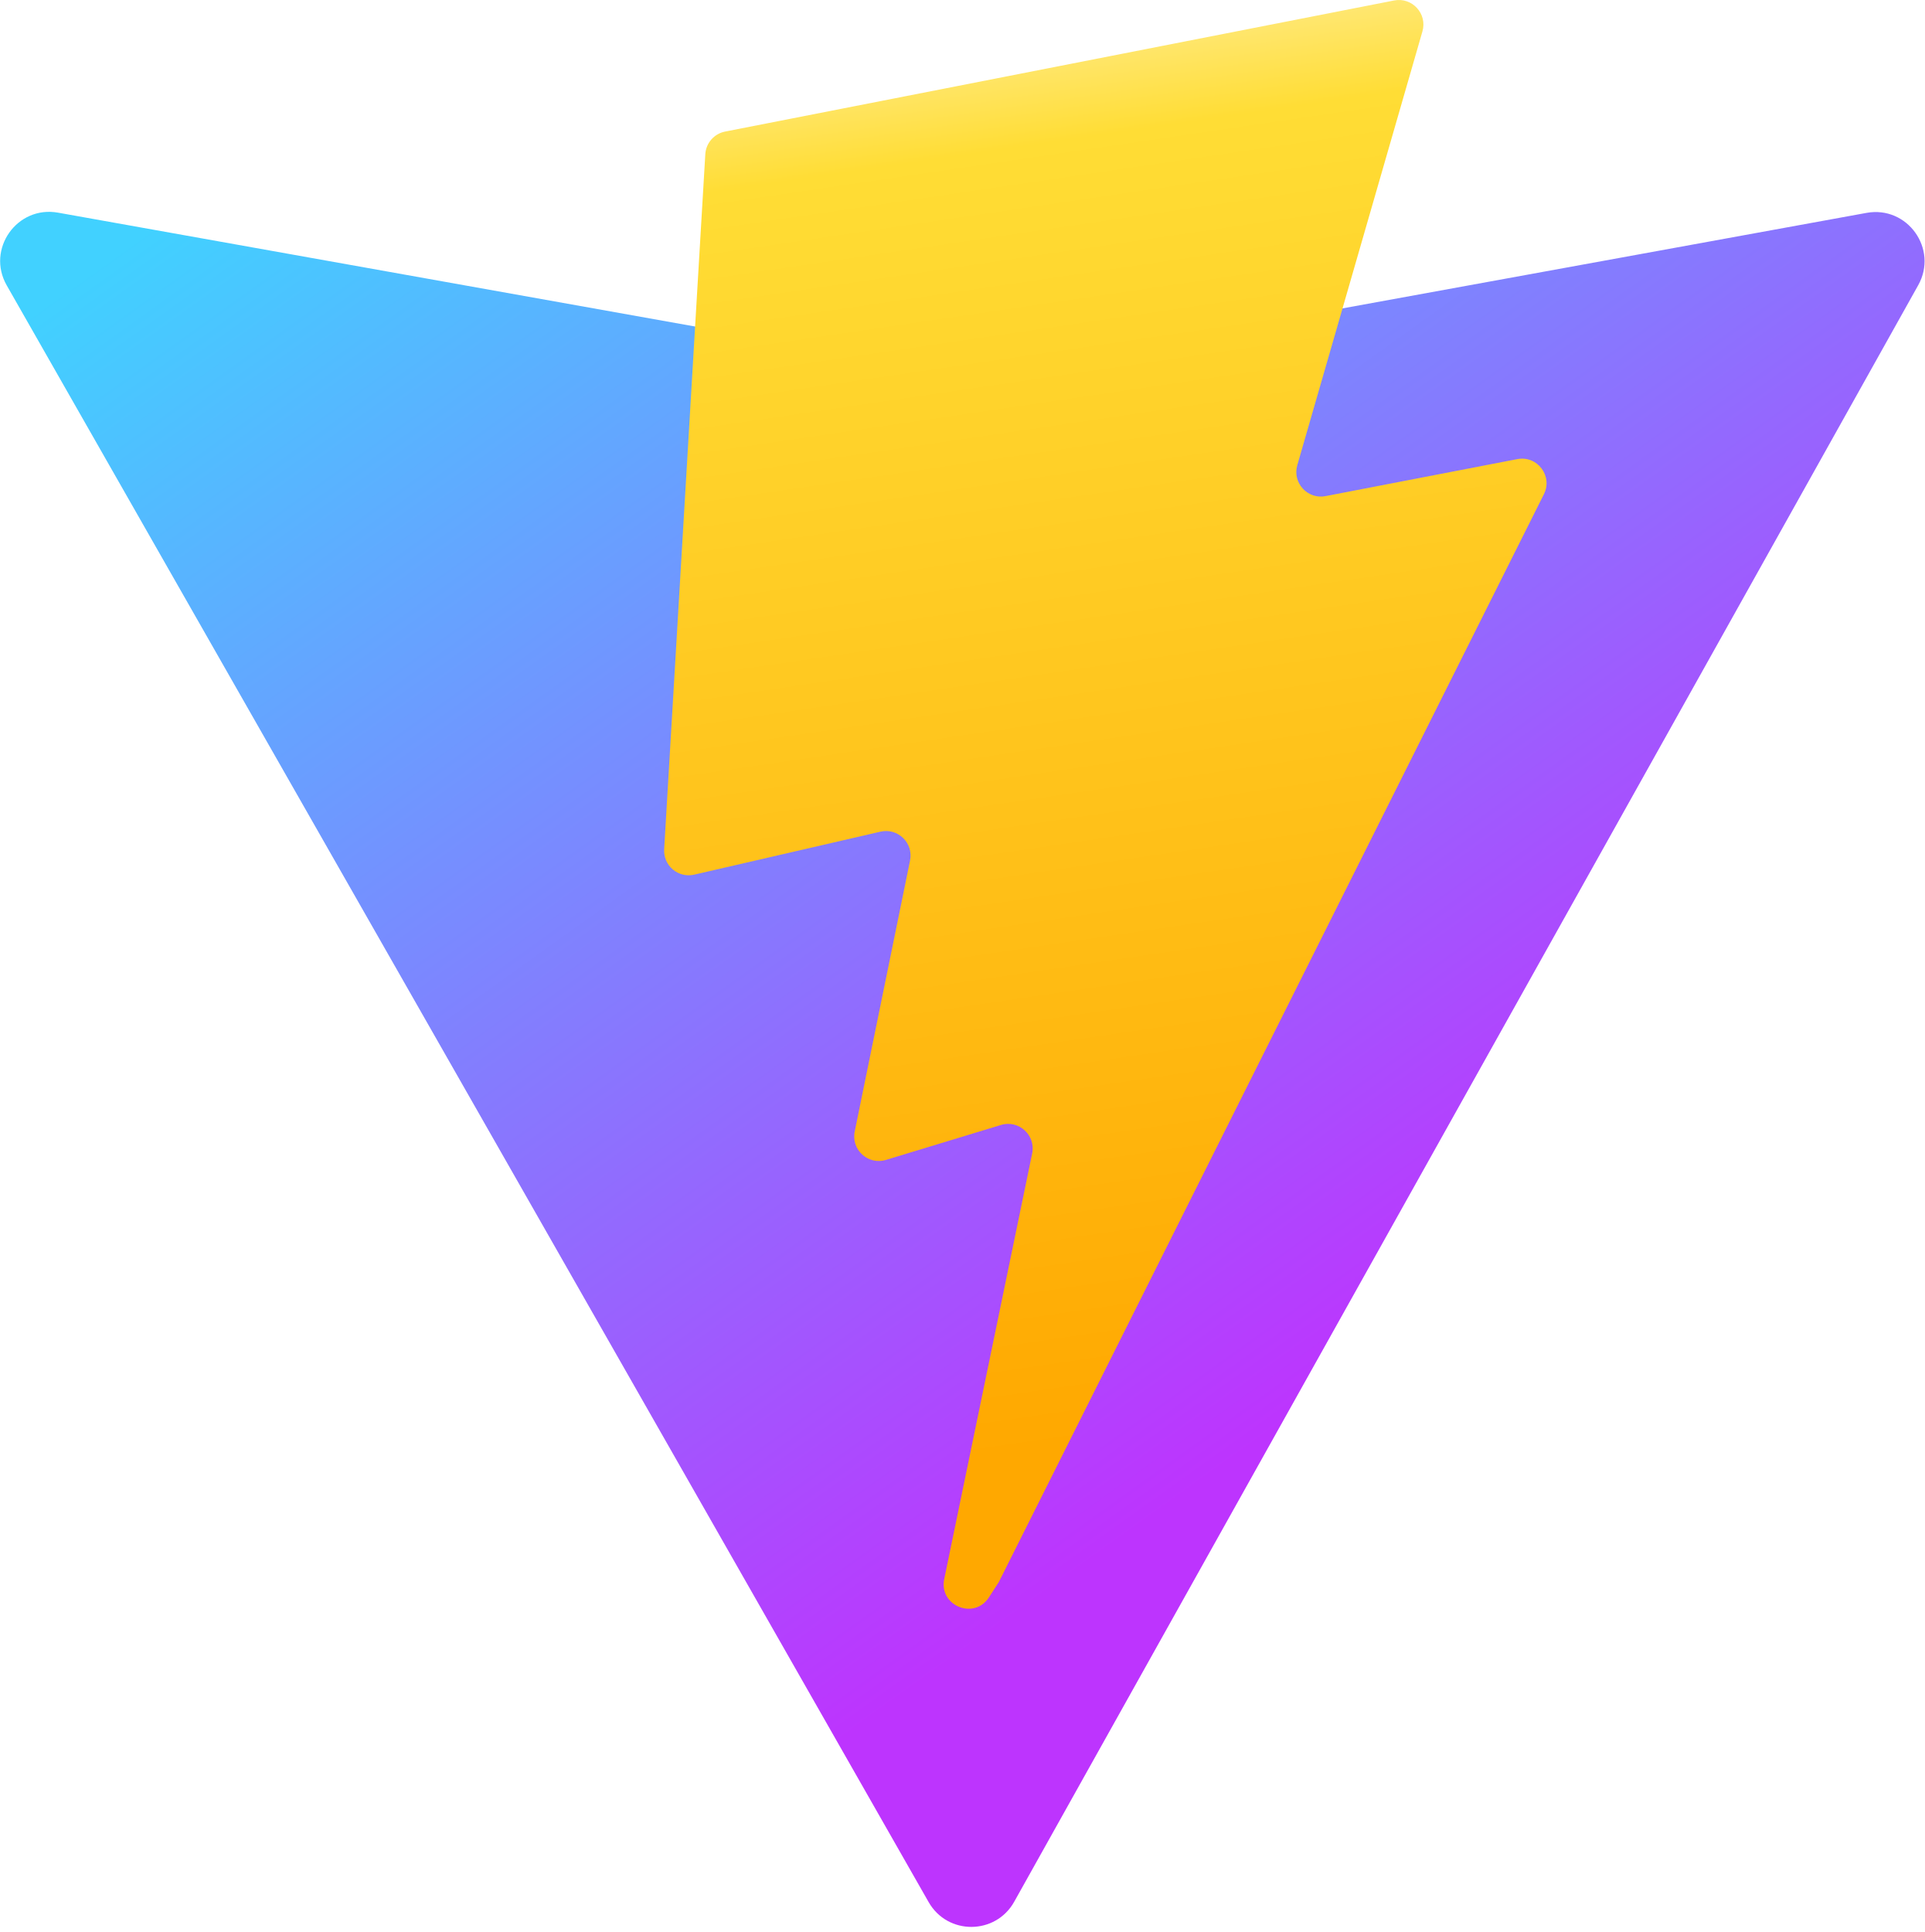
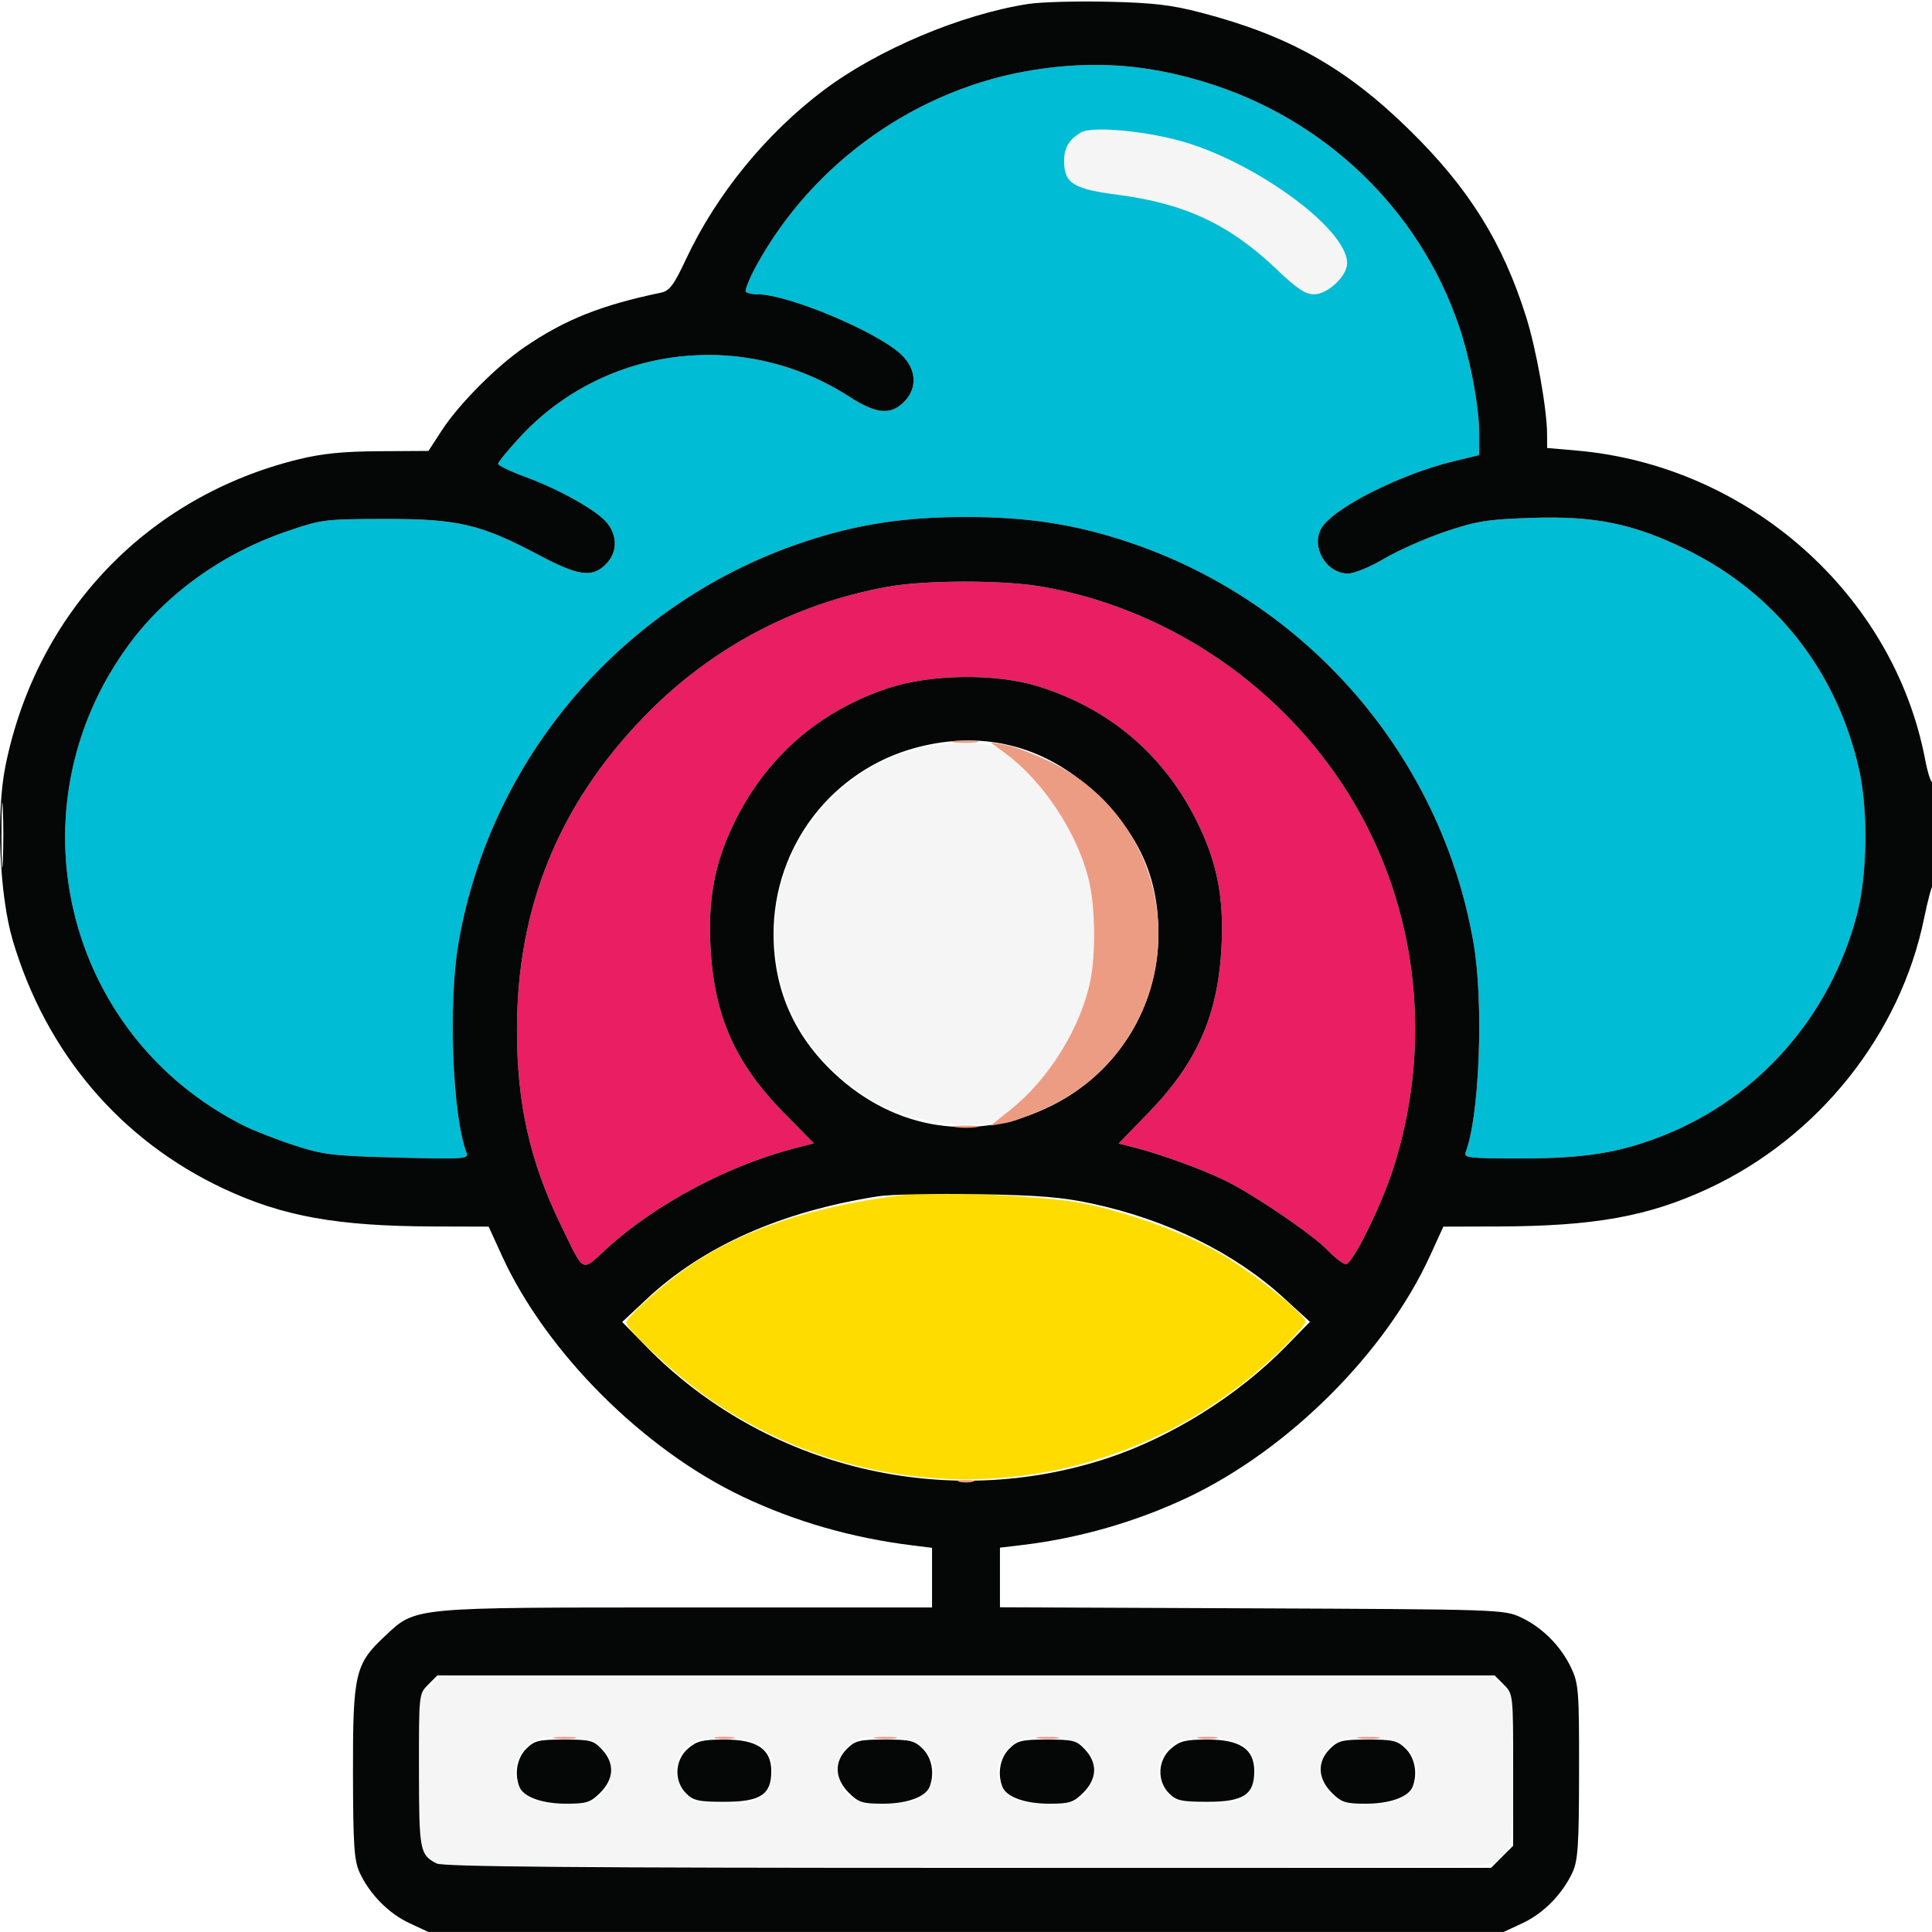
- <svg xmlns="http://www.w3.org/2000/svg" aria-hidden="true" role="img" class="iconify iconify--logos" width="31.88" height="32" preserveAspectRatio="xMidYMid meet" viewBox="0 0 256 257">
-   <defs>
-     <linearGradient id="IconifyId1813088fe1fbc01fb466" x1="-.828%" x2="57.636%" y1="7.652%" y2="78.411%">
-       <stop offset="0%" stop-color="#41D1FF" />
-       <stop offset="100%" stop-color="#BD34FE" />
-     </linearGradient>
-     <linearGradient id="IconifyId1813088fe1fbc01fb467" x1="43.376%" x2="50.316%" y1="2.242%" y2="89.03%">
-       <stop offset="0%" stop-color="#FFEA83" />
-       <stop offset="8.333%" stop-color="#FFDD35" />
-       <stop offset="100%" stop-color="#FFA800" />
-     </linearGradient>
-   </defs>
-   <path fill="url(#IconifyId1813088fe1fbc01fb466)" d="M255.153 37.938L134.897 252.976c-2.483 4.44-8.862 4.466-11.382.048L.875 37.958c-2.746-4.814 1.371-10.646 6.827-9.67l120.385 21.517a6.537 6.537 0 0 0 2.322-.004l117.867-21.483c5.438-.991 9.574 4.796 6.877 9.62Z" />
-   <path fill="url(#IconifyId1813088fe1fbc01fb467)" d="M185.432.063L96.44 17.501a3.268 3.268 0 0 0-2.634 3.014l-5.474 92.456a3.268 3.268 0 0 0 3.997 3.378l24.777-5.718c2.318-.535 4.413 1.507 3.936 3.838l-7.361 36.047c-.495 2.426 1.782 4.5 4.151 3.78l15.304-4.649c2.372-.72 4.652 1.36 4.15 3.788l-11.698 56.621c-.732 3.542 3.979 5.473 5.943 2.437l1.313-2.028l72.516-144.72c1.215-2.423-.88-5.186-3.54-4.672l-25.505 4.922c-2.396.462-4.435-1.77-3.759-4.114l16.646-57.705c.677-2.35-1.37-4.583-3.769-4.113Z" />
+ <svg xmlns="http://www.w3.org/2000/svg" width="582" height="582" viewBox="0 0 512 512" version="1.1">
+   <path d="M 286.500 35.085 C 283.325 36.932, 282 39.139, 282 42.580 C 282 48.581, 284.388 50.092, 296.308 51.633 C 314.045 53.927, 325.943 59.523, 338.380 71.422 C 343.672 76.484, 345.936 78, 348.205 78 C 351.872 78, 357 73.175, 357 69.725 C 357 60.441, 331.557 42.098, 311.648 37.029 C 301.629 34.478, 289.196 33.517, 286.500 35.085 M 243 198.429 C 218.190 205.319, 201.983 229.900, 205.850 254.776 C 209.712 279.616, 231.093 298, 256.120 298 C 262.431 298, 263.116 297.767, 267.897 293.987 C 277.806 286.154, 286.312 272.463, 288.887 260.201 C 290.480 252.617, 290.260 239.796, 288.415 232.644 C 285.250 220.379, 276.221 206.795, 266.600 199.825 C 263.096 197.287, 261.928 197.009, 255.100 197.089 C 250.920 197.139, 245.475 197.741, 243 198.429 M 113.865 446.982 L 110.883 449.963 111.192 469.956 C 111.489 489.225, 111.583 490.031, 113.778 492.225 L 116.055 494.500 253.278 494.795 C 349.690 495.003, 391.614 494.769, 394.244 494.007 C 400.592 492.170, 401.169 489.871, 400.810 467.845 L 400.500 448.823 397.694 446.411 L 394.888 444 255.867 444 L 116.846 444 113.865 446.982 M 143.284 460.643 C 142.065 460.911, 139.888 462.533, 138.446 464.247 C 135.253 468.041, 135.666 472.328, 139.555 475.750 C 141.720 477.655, 143.258 478, 149.601 478 C 156.220 478, 157.376 477.715, 159.545 475.545 C 162.913 472.178, 162.936 466.228, 159.594 463.088 C 157.788 461.392, 155.729 460.744, 151.344 460.492 C 148.130 460.308, 144.503 460.376, 143.284 460.643 M 185.295 461.049 C 179.787 462.742, 177.475 468.268, 180.163 473.316 C 182.201 477.141, 184.231 477.935, 192.061 477.968 C 198.303 477.994, 200.003 477.646, 201.799 475.972 C 206.017 472.043, 205.899 465.290, 201.562 462.448 C 198.588 460.500, 189.599 459.727, 185.295 461.049 M 228.270 460.645 C 222.336 461.945, 219.995 471.086, 224.455 475.545 C 226.624 477.715, 227.780 478, 234.399 478 C 240.742 478, 242.280 477.655, 244.445 475.750 C 248.460 472.217, 248.789 467.915, 245.340 464.054 C 242.828 461.243, 241.753 460.812, 236.490 460.505 C 233.196 460.314, 229.496 460.377, 228.270 460.645 M 271.284 460.643 C 270.065 460.911, 267.888 462.533, 266.446 464.247 C 263.253 468.041, 263.666 472.328, 267.555 475.750 C 269.720 477.655, 271.258 478, 277.601 478 C 284.220 478, 285.376 477.715, 287.545 475.545 C 290.913 472.178, 290.936 466.228, 287.594 463.088 C 285.788 461.392, 283.729 460.744, 279.344 460.492 C 276.130 460.308, 272.503 460.376, 271.284 460.643 M 313.295 461.049 C 307.787 462.742, 305.475 468.268, 308.163 473.316 C 310.201 477.141, 312.231 477.935, 320.061 477.968 C 326.303 477.994, 328.003 477.646, 329.799 475.972 C 334.017 472.043, 333.899 465.290, 329.562 462.448 C 326.588 460.500, 317.599 459.727, 313.295 461.049 M 356.270 460.645 C 350.336 461.945, 347.995 471.086, 352.455 475.545 C 354.624 477.715, 355.780 478, 362.399 478 C 368.742 478, 370.280 477.655, 372.445 475.750 C 376.460 472.217, 376.789 467.915, 373.340 464.054 C 370.828 461.243, 369.753 460.812, 364.490 460.505 C 361.196 460.314, 357.496 460.377, 356.270 460.645" stroke="none" fill="#f5f5f5" fill-rule="evenodd" />
+   <path d="M 286.500 35.085 C 283.325 36.932, 282 39.139, 282 42.580 C 282 48.581, 284.388 50.092, 296.308 51.633 C 314.045 53.927, 325.943 59.523, 338.380 71.422 C 343.672 76.484, 345.936 78, 348.205 78 C 351.872 78, 357 73.175, 357 69.725 C 357 60.441, 331.557 42.098, 311.648 37.029 C 301.629 34.478, 289.196 33.517, 286.500 35.085 M 243 198.429 C 218.190 205.319, 201.983 229.900, 205.850 254.776 C 209.712 279.616, 231.093 298, 256.120 298 C 262.431 298, 263.116 297.767, 267.897 293.987 C 277.806 286.154, 286.312 272.463, 288.887 260.201 C 290.480 252.617, 290.260 239.796, 288.415 232.644 C 285.250 220.379, 276.221 206.795, 266.600 199.825 C 263.096 197.287, 261.928 197.009, 255.100 197.089 C 250.920 197.139, 245.475 197.741, 243 198.429 M 113.865 446.982 L 110.883 449.963 111.192 469.956 C 111.489 489.225, 111.583 490.031, 113.778 492.225 L 116.055 494.500 253.278 494.795 C 349.690 495.003, 391.614 494.769, 394.244 494.007 C 400.592 492.170, 401.169 489.871, 400.810 467.845 L 400.500 448.823 397.694 446.411 L 394.888 444 255.867 444 L 116.846 444 113.865 446.982 M 143.284 460.643 C 142.065 460.911, 139.888 462.533, 138.446 464.247 C 135.253 468.041, 135.666 472.328, 139.555 475.750 C 141.720 477.655, 143.258 478, 149.601 478 C 156.220 478, 157.376 477.715, 159.545 475.545 C 162.913 472.178, 162.936 466.228, 159.594 463.088 C 157.788 461.392, 155.729 460.744, 151.344 460.492 C 148.130 460.308, 144.503 460.376, 143.284 460.643 M 185.295 461.049 C 179.787 462.742, 177.475 468.268, 180.163 473.316 C 182.201 477.141, 184.231 477.935, 192.061 477.968 C 198.303 477.994, 200.003 477.646, 201.799 475.972 C 206.017 472.043, 205.899 465.290, 201.562 462.448 C 198.588 460.500, 189.599 459.727, 185.295 461.049 M 228.270 460.645 C 222.336 461.945, 219.995 471.086, 224.455 475.545 C 226.624 477.715, 227.780 478, 234.399 478 C 240.742 478, 242.280 477.655, 244.445 475.750 C 248.460 472.217, 248.789 467.915, 245.340 464.054 C 242.828 461.243, 241.753 460.812, 236.490 460.505 C 233.196 460.314, 229.496 460.377, 228.270 460.645 M 271.284 460.643 C 270.065 460.911, 267.888 462.533, 266.446 464.247 C 263.253 468.041, 263.666 472.328, 267.555 475.750 C 269.720 477.655, 271.258 478, 277.601 478 C 284.220 478, 285.376 477.715, 287.545 475.545 C 290.913 472.178, 290.936 466.228, 287.594 463.088 C 285.788 461.392, 283.729 460.744, 279.344 460.492 C 276.130 460.308, 272.503 460.376, 271.284 460.643 M 313.295 461.049 C 307.787 462.742, 305.475 468.268, 308.163 473.316 C 310.201 477.141, 312.231 477.935, 320.061 477.968 C 326.303 477.994, 328.003 477.646, 329.799 475.972 C 334.017 472.043, 333.899 465.290, 329.562 462.448 C 326.588 460.500, 317.599 459.727, 313.295 461.049 M 356.270 460.645 C 350.336 461.945, 347.995 471.086, 352.455 475.545 C 354.624 477.715, 355.780 478, 362.399 478 C 368.742 478, 370.280 477.655, 372.445 475.750 C 376.460 472.217, 376.789 467.915, 373.340 464.054 C 370.828 461.243, 369.753 460.812, 364.490 460.505 C 361.196 460.314, 357.496 460.377, 356.270 460.645" stroke="none" fill="#f5f5f5" fill-rule="evenodd" />
+   <path d="M 240 316.603 C 215.784 319.549, 197.453 325.561, 183 335.297 C 176.226 339.860, 166 348.994, 166 350.481 C 166 352.479, 180.706 365.873, 189.020 371.447 C 236.399 403.213, 297.798 397.803, 338.967 358.235 C 342.835 354.517, 346 350.940, 346 350.286 C 346 348.465, 333.150 338.072, 324.292 332.728 C 314.852 327.034, 300.055 321.543, 287 318.890 C 277.764 317.014, 248.378 315.583, 240 316.603" stroke="none" fill="#ffdc00" fill-rule="evenodd" />
+   <path d="M 274 18.528 C 243.291 23.348, 215.585 42.855, 200.518 70.266 C 198.583 73.786, 197.300 76.967, 197.667 77.333 C 198.033 77.700, 199.431 78, 200.772 78 C 208.780 78, 232.189 87.783, 238.750 93.871 C 242.913 97.734, 243.234 102.857, 239.545 106.545 C 236.009 110.082, 232.152 109.701, 225.059 105.116 C 197.045 87.010, 160.212 91.553, 137.750 115.885 C 134.588 119.311, 132 122.473, 132 122.912 C 132 123.351, 135.211 124.896, 139.135 126.344 C 148.480 129.795, 158.359 135.370, 160.939 138.650 C 163.733 142.202, 163.578 146.513, 160.545 149.545 C 156.927 153.164, 153.291 152.659, 142.775 147.077 C 127.364 138.897, 121.377 137.495, 102 137.528 C 85.931 137.556, 85.245 137.644, 75.756 140.903 C 58.948 146.674, 44.099 157.341, 34.222 170.737 C 2.473 213.801, 16.814 274.194, 64.500 298.245 C 67.250 299.632, 73.325 302.009, 78 303.527 C 85.723 306.035, 88.228 306.331, 105.404 306.767 C 123.104 307.217, 124.266 307.136, 123.638 305.498 C 119.905 295.770, 118.749 265.916, 121.488 249.980 C 129.997 200.480, 165.488 159.349, 213.349 143.521 C 227.311 138.904, 239.765 137, 256 137 C 272.233 137, 284.688 138.904, 298.644 143.519 C 346.503 159.346, 382.004 200.486, 390.512 249.980 C 393.233 265.813, 392.097 295.767, 388.410 305.375 C 387.851 306.831, 389.360 307, 402.935 307 C 420.044 307, 429.329 305.503, 440.954 300.869 C 466.121 290.836, 485.022 269.257, 492.078 242.500 C 494.880 231.871, 495.122 214.637, 492.621 203.689 C 486.672 177.648, 470.362 157.016, 446.612 145.487 C 432.744 138.756, 422.530 136.681, 406 137.236 C 394.155 137.633, 391.336 138.082, 383 140.895 C 377.775 142.659, 370.496 145.879, 366.825 148.051 C 363.154 150.223, 358.851 152, 357.264 152 C 351.521 152, 347.354 145.031, 350.130 140.069 C 353.101 134.758, 371.007 125.667, 385.250 122.238 L 392 120.613 392 114.917 C 392 107.716, 389.664 95.303, 386.632 86.390 C 376.077 55.362, 350.862 31.239, 318.964 21.651 C 303.473 16.994, 289.816 16.045, 274 18.528 M 286.500 35.085 C 283.325 36.932, 282 39.139, 282 42.580 C 282 48.581, 284.388 50.092, 296.308 51.633 C 314.045 53.927, 325.943 59.523, 338.380 71.422 C 343.672 76.484, 345.936 78, 348.205 78 C 351.872 78, 357 73.175, 357 69.725 C 357 60.441, 331.557 42.098, 311.648 37.029 C 301.629 34.478, 289.196 33.517, 286.500 35.085" stroke="none" fill="#00bcd4" fill-rule="evenodd" />
+   <path d="M 235.235 155.497 C 210.331 160.012, 188 171.958, 170.481 190.140 C 147.962 213.510, 137 240.615, 137 272.925 C 137 292.483, 140.408 307.685, 148.561 324.500 C 154.951 337.677, 153.966 337.148, 160.668 331.004 C 173.747 319.011, 193.364 308.624, 211.596 304.036 L 215.693 303.006 207.592 294.753 C 194.765 281.685, 189.232 269.119, 188.283 250.903 C 187.621 238.197, 189.393 228.775, 194.396 218.398 C 202.889 200.783, 216.945 188.448, 235.500 182.327 C 246.703 178.631, 263.923 178.421, 275 181.845 C 293.810 187.659, 308.174 199.766, 316.962 217.213 C 322.489 228.186, 324.403 237.731, 323.717 250.903 C 322.774 269.010, 317.263 281.576, 304.477 294.767 L 296.454 303.045 300.477 304.057 C 307.495 305.822, 319.306 310.136, 325.071 313.041 C 333.059 317.066, 347.912 327.222, 351.946 331.416 C 353.842 333.387, 355.975 335, 356.686 335 C 358.469 335, 366.199 319.282, 369.389 309.171 C 380.321 274.522, 375.213 237.084, 355.513 207.477 C 337.326 180.142, 308.194 161.055, 276.129 155.463 C 265.916 153.682, 245.153 153.700, 235.235 155.497" stroke="none" fill="#e91e63" fill-rule="evenodd" />
+   <path d="M 272.500 1.045 C 254.730 3.794, 232.563 13.148, 218.238 23.942 C 202.958 35.455, 189.806 51.602, 181.813 68.659 C 178.594 75.527, 177.438 77.083, 175.206 77.548 C 159.372 80.850, 149.838 84.640, 139.200 91.864 C 131.655 96.988, 121.601 107.089, 117.026 114.143 L 113.551 119.500 100.526 119.577 C 90.878 119.635, 85.296 120.199, 79 121.752 C 39.003 131.621, 9.682 162.319, 1.451 202.943 C -1.083 215.449, -0.164 237.281, 3.402 249.284 C 12.235 279.023, 31.940 302.198, 59.291 315.015 C 74.972 322.363, 89.371 324.951, 115 325.026 L 129.500 325.069 133 332.739 C 144.649 358.270, 170.395 384.060, 196.741 396.591 C 210.671 403.216, 225.742 407.550, 241.750 409.536 L 247 410.188 247 418.094 L 247 426 182.182 426 C 108.354 426, 110.323 425.812, 101.924 433.668 C 94.095 440.991, 93.492 443.604, 93.545 470 C 93.583 489.007, 93.854 493.076, 95.293 496.213 C 97.914 501.927, 102.976 507.080, 108.493 509.649 L 113.500 511.980 256 511.980 L 398.500 511.980 403.507 509.649 C 409.015 507.084, 414.072 501.942, 416.721 496.213 C 418.183 493.052, 418.443 489.083, 418.469 469.500 C 418.498 448.095, 418.353 446.188, 416.376 442 C 413.645 436.216, 408.681 431.240, 403 428.595 C 398.594 426.544, 397.113 426.494, 331.750 426.223 L 265 425.945 265 418.045 L 265 410.144 270.750 409.465 C 285.810 407.687, 301.024 403.327, 314.670 396.880 C 341.425 384.238, 367.251 358.488, 379 332.739 L 382.500 325.069 397 325.026 C 422.547 324.951, 436.820 322.378, 452.727 314.978 C 481.881 301.417, 503.622 274.164, 509.922 243.285 C 510.843 238.766, 511.913 234.754, 512.299 234.368 C 513.270 233.397, 513.187 206.767, 512.214 207.368 C 511.782 207.635, 510.874 204.929, 510.195 201.354 C 501.886 157.552, 463.287 123.330, 417.750 119.394 L 410 118.724 409.994 115.112 C 409.983 108.469, 407.151 92.581, 404.447 83.996 C 398.225 64.239, 389.291 49.911, 373.584 34.500 C 356.708 17.942, 341.600 9.436, 318.230 3.334 C 310.402 1.291, 305.567 0.728, 293.500 0.456 C 285.250 0.269, 275.800 0.534, 272.500 1.045 M 274 18.528 C 243.291 23.348, 215.585 42.855, 200.518 70.266 C 198.583 73.786, 197.300 76.967, 197.667 77.333 C 198.033 77.700, 199.431 78, 200.772 78 C 208.780 78, 232.189 87.783, 238.750 93.871 C 242.913 97.734, 243.234 102.857, 239.545 106.545 C 236.009 110.082, 232.152 109.701, 225.059 105.116 C 197.045 87.010, 160.212 91.553, 137.750 115.885 C 134.588 119.311, 132 122.473, 132 122.912 C 132 123.351, 135.211 124.896, 139.135 126.344 C 148.480 129.795, 158.359 135.370, 160.939 138.650 C 163.733 142.202, 163.578 146.513, 160.545 149.545 C 156.927 153.164, 153.291 152.659, 142.775 147.077 C 127.364 138.897, 121.377 137.495, 102 137.528 C 85.931 137.556, 85.245 137.644, 75.756 140.903 C 58.948 146.674, 44.099 157.341, 34.222 170.737 C 2.473 213.801, 16.814 274.194, 64.500 298.245 C 67.250 299.632, 73.325 302.009, 78 303.527 C 85.723 306.035, 88.228 306.331, 105.404 306.767 C 123.104 307.217, 124.266 307.136, 123.638 305.498 C 119.905 295.770, 118.749 265.916, 121.488 249.980 C 129.997 200.480, 165.488 159.349, 213.349 143.521 C 227.311 138.904, 239.765 137, 256 137 C 272.233 137, 284.688 138.904, 298.644 143.519 C 346.503 159.346, 382.004 200.486, 390.512 249.980 C 393.233 265.813, 392.097 295.767, 388.410 305.375 C 387.851 306.831, 389.360 307, 402.935 307 C 420.044 307, 429.329 305.503, 440.954 300.869 C 466.121 290.836, 485.022 269.257, 492.078 242.500 C 494.880 231.871, 495.122 214.637, 492.621 203.689 C 486.672 177.648, 470.362 157.016, 446.612 145.487 C 432.744 138.756, 422.530 136.681, 406 137.236 C 394.155 137.633, 391.336 138.082, 383 140.895 C 377.775 142.659, 370.496 145.879, 366.825 148.051 C 363.154 150.223, 358.851 152, 357.264 152 C 351.521 152, 347.354 145.031, 350.130 140.069 C 353.101 134.758, 371.007 125.667, 385.250 122.238 L 392 120.613 392 114.917 C 392 107.716, 389.664 95.303, 386.632 86.390 C 376.077 55.362, 350.862 31.239, 318.964 21.651 C 303.473 16.994, 289.816 16.045, 274 18.528 M 235.235 155.497 C 210.331 160.012, 188 171.958, 170.481 190.140 C 147.962 213.510, 137 240.615, 137 272.925 C 137 292.483, 140.408 307.685, 148.561 324.500 C 154.951 337.677, 153.966 337.148, 160.668 331.004 C 173.747 319.011, 193.364 308.624, 211.596 304.036 L 215.693 303.006 207.592 294.753 C 194.765 281.685, 189.232 269.119, 188.283 250.903 C 187.621 238.197, 189.393 228.775, 194.396 218.398 C 202.889 200.783, 216.945 188.448, 235.500 182.327 C 246.703 178.631, 263.923 178.421, 275 181.845 C 293.810 187.659, 308.174 199.766, 316.962 217.213 C 322.489 228.186, 324.403 237.731, 323.717 250.903 C 322.774 269.010, 317.263 281.576, 304.477 294.767 L 296.454 303.045 300.477 304.057 C 307.495 305.822, 319.306 310.136, 325.071 313.041 C 333.059 317.066, 347.912 327.222, 351.946 331.416 C 353.842 333.387, 355.975 335, 356.686 335 C 358.469 335, 366.199 319.282, 369.389 309.171 C 380.321 274.522, 375.213 237.084, 355.513 207.477 C 337.326 180.142, 308.194 161.055, 276.129 155.463 C 265.916 153.682, 245.153 153.700, 235.235 155.497 M 243.032 198.065 C 220.594 203.940, 205 224.209, 205 247.500 C 205 262.011, 210.313 274.280, 220.939 284.304 C 237.203 299.647, 258.600 302.902, 278.549 293.070 C 296.042 284.447, 307 266.889, 307 247.482 C 307 233.089, 302.293 222.060, 291.609 211.420 C 278.047 197.915, 261.248 193.296, 243.032 198.065 M 0.395 221.500 C 0.396 229.200, 0.553 232.218, 0.743 228.206 C 0.934 224.195, 0.932 217.895, 0.741 214.206 C 0.549 210.518, 0.393 213.800, 0.395 221.500 M 232.736 317.028 C 207.022 321.060, 186.398 330.212, 171.391 344.251 L 164.888 350.334 171.194 356.787 C 202.748 389.077, 250.703 400.654, 293.710 386.362 C 310.635 380.737, 328.155 369.732, 340.824 356.768 L 347.148 350.297 340.069 343.836 C 327.076 331.978, 309.365 323.278, 289.443 318.969 C 281.559 317.264, 275.254 316.747, 259 316.471 C 247.725 316.280, 235.906 316.531, 232.736 317.028 M 113.455 446.455 C 111.007 448.902, 111 448.970, 111.032 469.205 C 111.065 490.446, 111.260 491.481, 115.684 493.837 C 117.315 494.705, 153.023 495, 256.511 495 L 395.154 495 398.077 492.077 L 401 489.154 401 469.031 C 401 449, 400.989 448.898, 398.545 446.455 L 396.091 444 256 444 L 115.909 444 113.455 446.455 M 139.455 463.455 C 137.039 465.870, 136.286 469.976, 137.621 473.455 C 138.674 476.199, 143.590 478, 150.027 478 C 155.465 478, 156.482 477.672, 159.077 475.077 C 162.750 471.404, 162.920 467.285, 159.548 463.646 C 157.311 461.232, 156.429 461, 149.502 461 C 142.774 461, 141.630 461.279, 139.455 463.455 M 182.356 463.370 C 178.792 466.436, 178.545 471.990, 181.828 475.272 C 183.758 477.202, 185.118 477.500, 192 477.500 C 201.496 477.500, 204.400 475.601, 204.400 469.393 C 204.400 463.535, 200.655 461, 192 461 C 186.194 461, 184.678 461.373, 182.356 463.370 M 224.455 463.455 C 221.014 466.895, 221.193 471.347, 224.923 475.077 C 227.518 477.672, 228.535 478, 233.973 478 C 240.410 478, 245.326 476.199, 246.379 473.455 C 247.714 469.976, 246.961 465.870, 244.545 463.455 C 242.371 461.280, 241.226 461, 234.500 461 C 227.774 461, 226.629 461.280, 224.455 463.455 M 267.455 463.455 C 265.039 465.870, 264.286 469.976, 265.621 473.455 C 266.674 476.199, 271.590 478, 278.027 478 C 283.465 478, 284.482 477.672, 287.077 475.077 C 290.750 471.404, 290.920 467.285, 287.548 463.646 C 285.311 461.232, 284.429 461, 277.502 461 C 270.774 461, 269.630 461.279, 267.455 463.455 M 310.356 463.370 C 306.792 466.436, 306.545 471.990, 309.828 475.272 C 311.758 477.202, 313.118 477.500, 320 477.500 C 329.496 477.500, 332.400 475.601, 332.400 469.393 C 332.400 463.535, 328.655 461, 320 461 C 314.194 461, 312.678 461.373, 310.356 463.370 M 352.455 463.455 C 349.014 466.895, 349.193 471.347, 352.923 475.077 C 355.518 477.672, 356.535 478, 361.973 478 C 368.410 478, 373.326 476.199, 374.379 473.455 C 375.714 469.976, 374.961 465.870, 372.545 463.455 C 370.371 461.280, 369.226 461, 362.500 461 C 355.774 461, 354.629 461.280, 352.455 463.455" stroke="none" fill="#050606" fill-rule="evenodd" />
+   <path d="M 252.768 196.725 C 254.565 196.947, 257.265 196.943, 258.768 196.715 C 260.271 196.486, 258.800 196.304, 255.500 196.310 C 252.200 196.315, 250.971 196.502, 252.768 196.725 M 266.500 199.702 C 276.318 206.939, 285.245 220.359, 288.415 232.644 C 290.260 239.796, 290.480 252.617, 288.887 260.201 C 286.298 272.530, 277.828 286.119, 267.737 294.133 L 262.500 298.292 266.500 297.614 C 268.700 297.240, 274.122 295.173, 278.549 293.019 C 295.991 284.532, 307 266.918, 307 247.500 C 307 228.082, 295.991 210.468, 278.549 201.981 C 274.122 199.827, 268.700 197.770, 266.500 197.409 L 262.500 196.753 266.500 199.702 M 253.250 298.716 C 254.762 298.945, 257.238 298.945, 258.750 298.716 C 260.262 298.487, 259.025 298.300, 256 298.300 C 252.975 298.300, 251.738 298.487, 253.250 298.716 M 254.250 392.689 C 255.213 392.941, 256.788 392.941, 257.750 392.689 C 258.712 392.438, 257.925 392.232, 256 392.232 C 254.075 392.232, 253.287 392.438, 254.250 392.689 M 147.264 460.718 C 148.784 460.947, 151.034 460.941, 152.264 460.704 C 153.494 460.467, 152.250 460.279, 149.500 460.286 C 146.750 460.294, 145.744 460.488, 147.264 460.718 M 189.750 460.706 C 190.988 460.944, 193.012 460.944, 194.250 460.706 C 195.488 460.467, 194.475 460.272, 192 460.272 C 189.525 460.272, 188.512 460.467, 189.750 460.706 M 232.264 460.718 C 233.784 460.947, 236.034 460.941, 237.264 460.704 C 238.494 460.467, 237.250 460.279, 234.500 460.286 C 231.750 460.294, 230.744 460.488, 232.264 460.718 M 275.264 460.718 C 276.784 460.947, 279.034 460.941, 280.264 460.704 C 281.494 460.467, 280.250 460.279, 277.500 460.286 C 274.750 460.294, 273.744 460.488, 275.264 460.718 M 317.750 460.706 C 318.988 460.944, 321.012 460.944, 322.250 460.706 C 323.488 460.467, 322.475 460.272, 320 460.272 C 317.525 460.272, 316.512 460.467, 317.750 460.706 M 360.264 460.718 C 361.784 460.947, 364.034 460.941, 365.264 460.704 C 366.494 460.467, 365.250 460.279, 362.500 460.286 C 359.750 460.294, 358.744 460.488, 360.264 460.718" stroke="none" fill="#ed9c84" fill-rule="evenodd" />
</svg>
